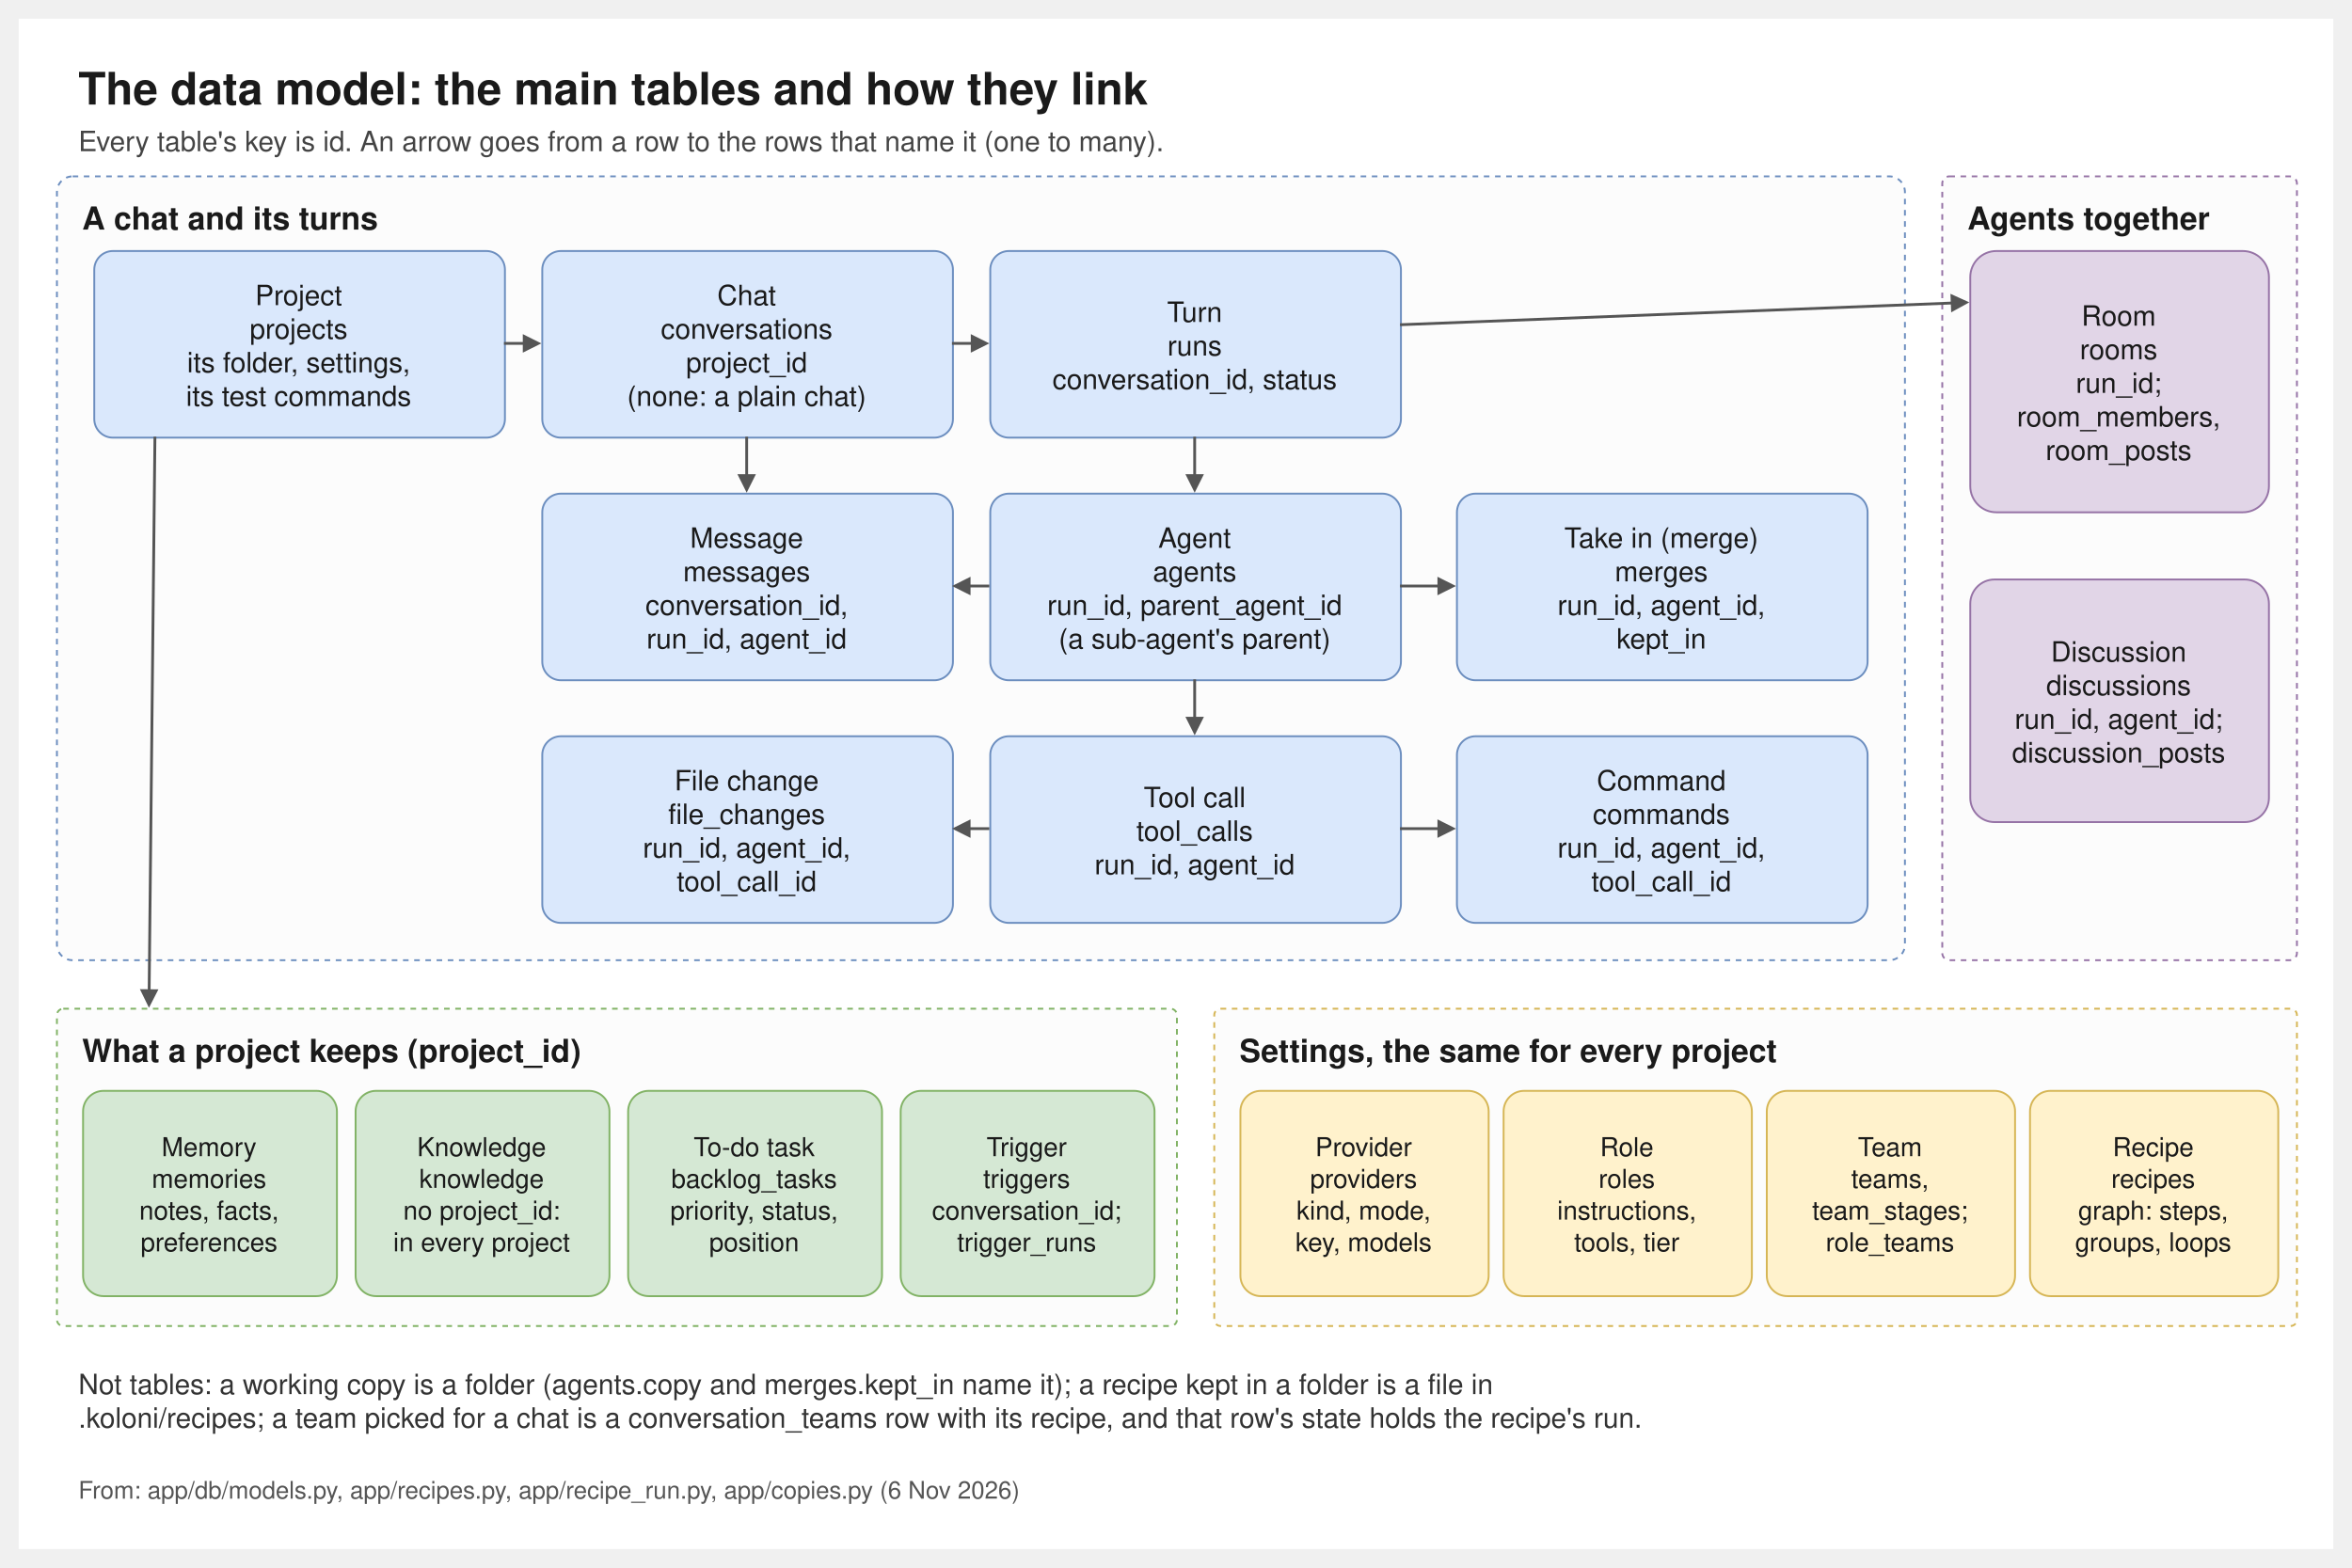
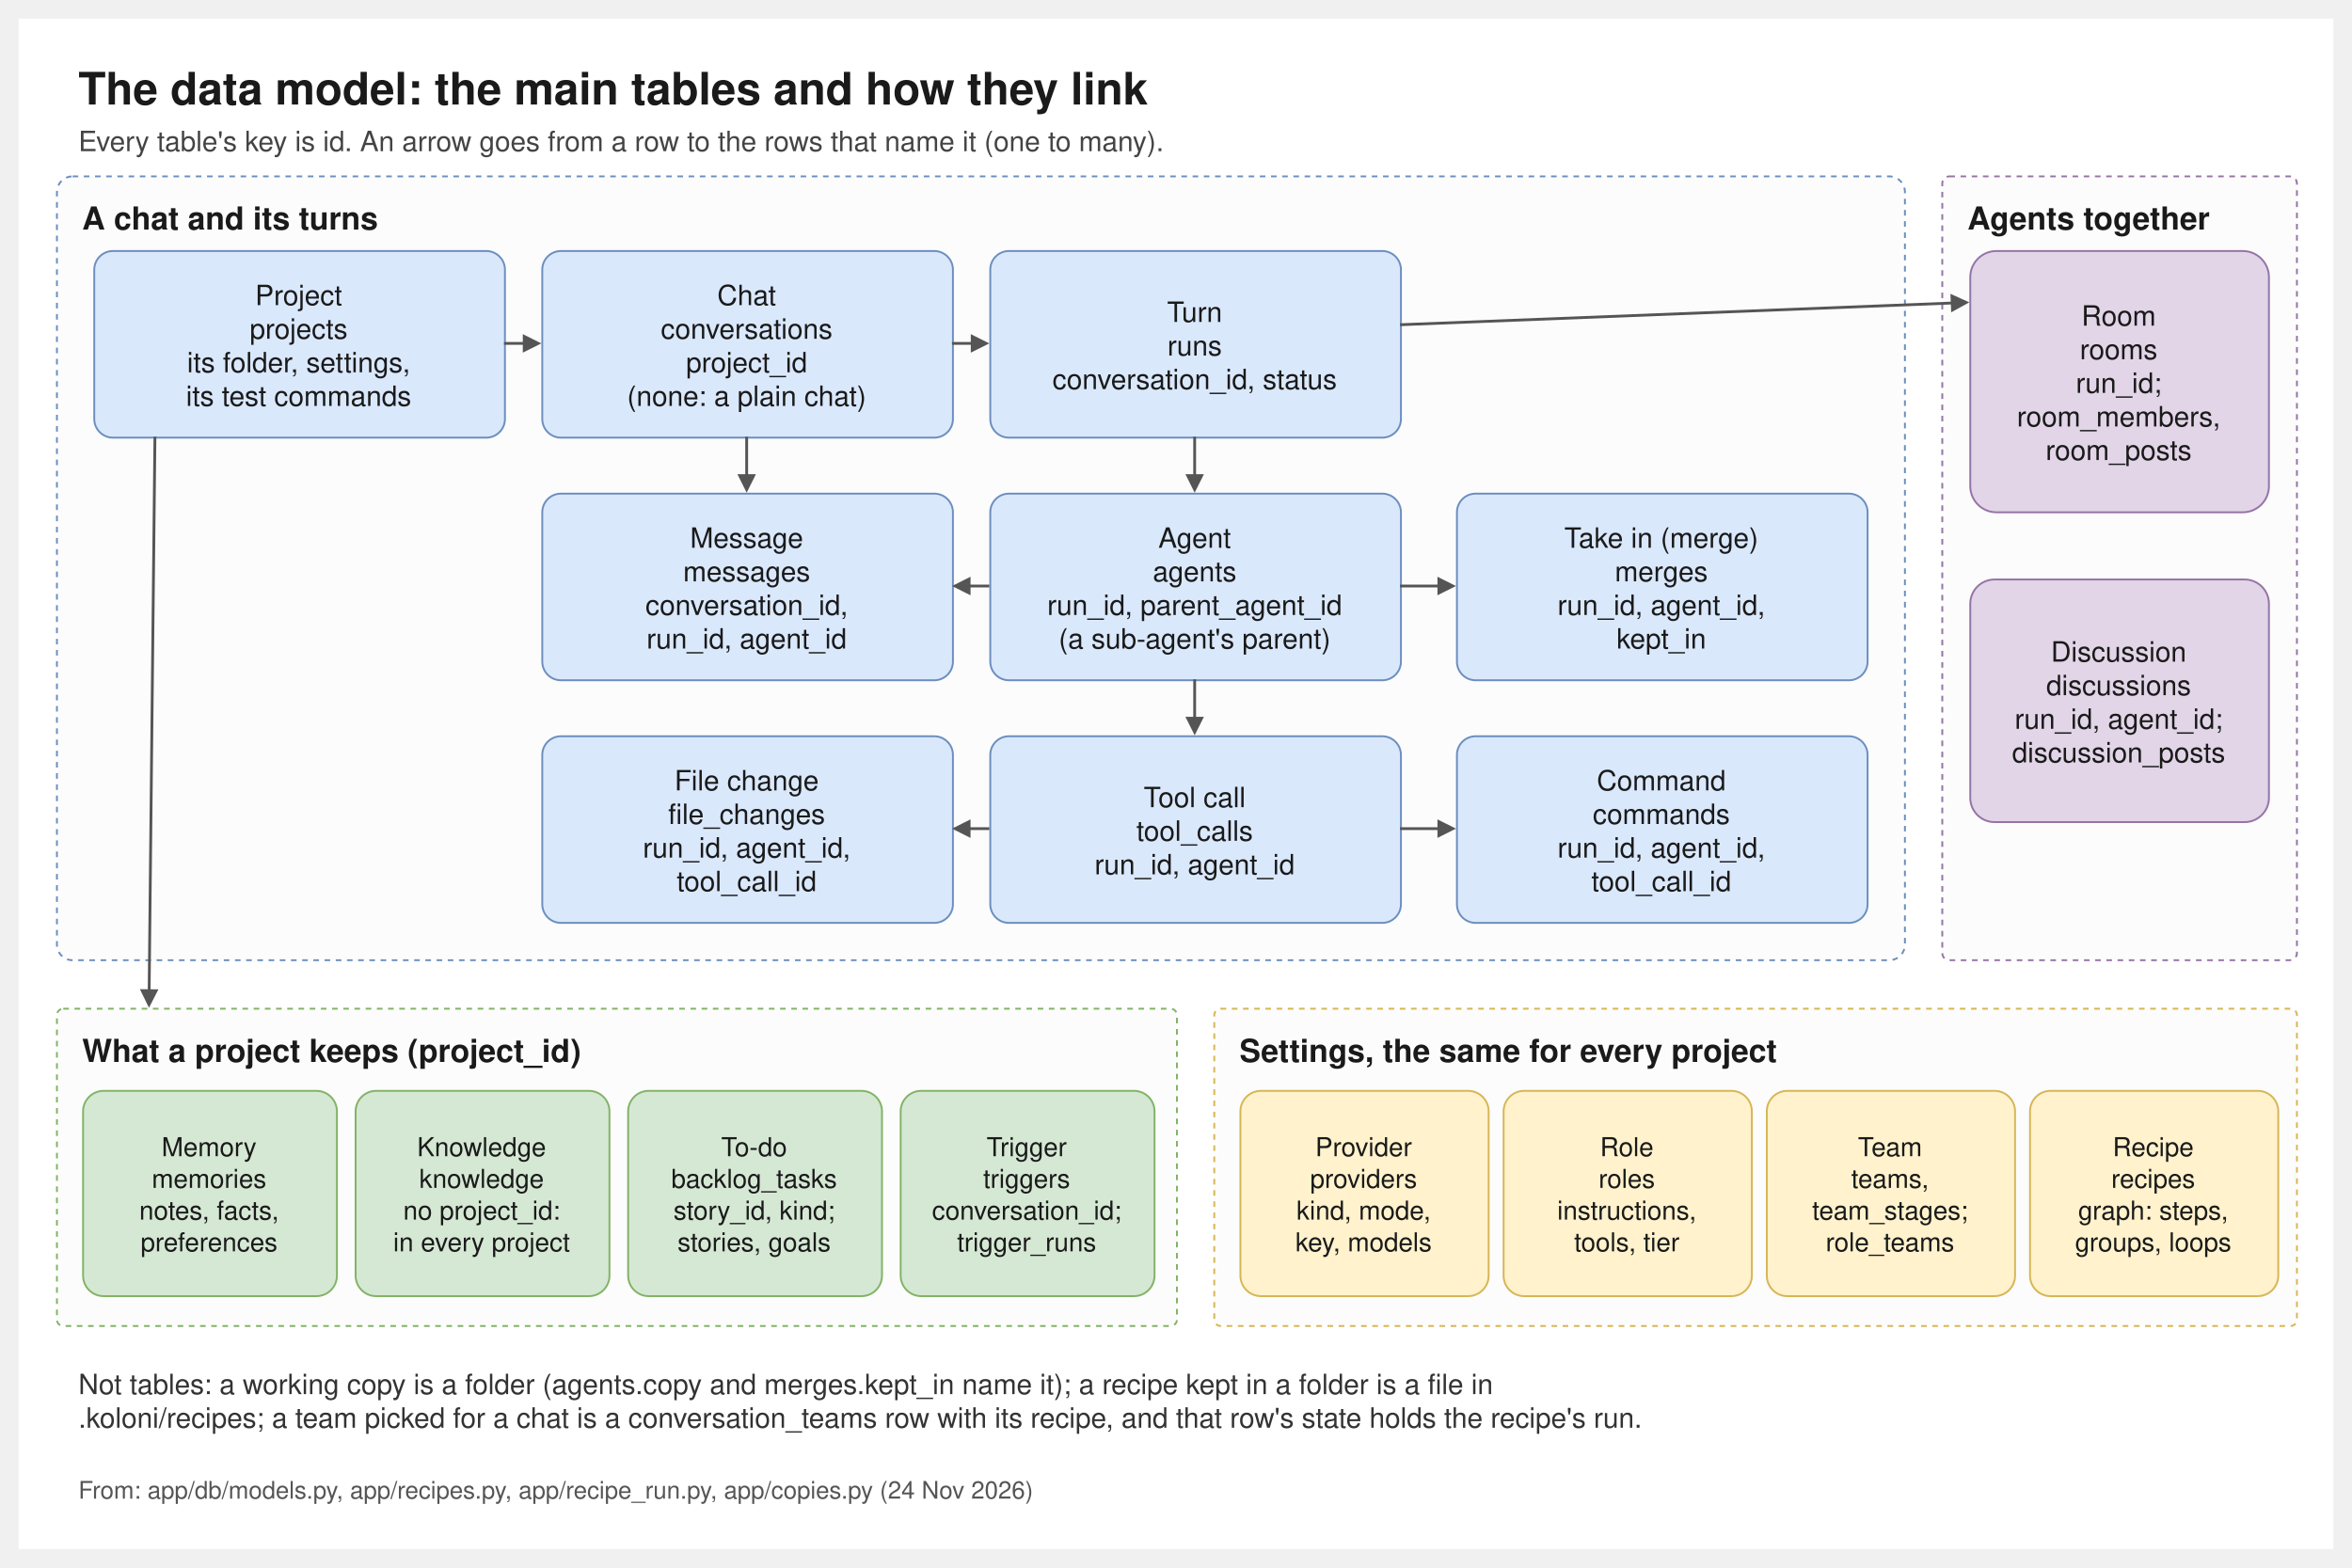
<svg xmlns="http://www.w3.org/2000/svg" style="background: transparent; background-color: transparent;" version="1.1" width="1260px" height="840px" viewBox="0 0 1260 840">
  <defs />
  <g>
    <g data-cell-id="0">
      <g data-cell-id="1">
        <g data-cell-id="backdrop">
          <g>
            <rect x="10" y="10" width="1240" height="820" fill="#ffffff" stroke="none" pointer-events="all" style="fill: light-dark(rgb(255, 255, 255), rgb(18, 18, 18));" />
          </g>
        </g>
        <g data-cell-id="title">
          <g>
            <rect x="40" y="26" width="1180" height="36" fill="none" stroke="none" pointer-events="all" />
          </g>
          <g>
            <g fill="#1a1a1a" font-family="Helvetica" font-weight="bold" text-anchor="start" font-size="24px" style="fill: light-dark(rgb(26, 26, 26), rgb(215, 215, 215));">
              <text x="42" y="56">The data model: the main tables and how they link</text>
            </g>
          </g>
        </g>
        <g data-cell-id="keys">
          <g>
            <rect x="40" y="60" width="1100" height="24" fill="none" stroke="none" pointer-events="all" />
          </g>
          <g>
            <g fill="#444444" font-family="Helvetica" text-anchor="start" font-size="15px" style="fill: light-dark(rgb(68, 68, 68), rgb(179, 179, 179));">
              <text x="42" y="81">Every table's key is id. An arrow goes from a row to the rows that name it (one to many).</text>
            </g>
          </g>
        </g>
        <g data-cell-id="turns">
          <g transform="translate(0.5,0.5)">
            <rect x="30" y="94" width="990" height="420" rx="8.4" ry="8.4" fill="#fcfcfc" stroke="#6c8ebf" stroke-dasharray="3 3" pointer-events="all" style="fill: light-dark(rgb(252, 252, 252), rgb(20, 20, 20)); stroke: light-dark(rgb(108, 142, 191), rgb(92, 121, 163));" />
          </g>
          <g>
            <g fill="#1a1a1a" font-family="Helvetica" font-weight="bold" text-anchor="start" font-size="17px" style="fill: light-dark(rgb(26, 26, 26), rgb(215, 215, 215));">
              <text x="44" y="123">A chat and its turns</text>
            </g>
          </g>
        </g>
        <g data-cell-id="project">
          <g transform="translate(0.5,0.5)">
            <rect x="50" y="134" width="220" height="100" rx="10" ry="10" fill="#dae8fc" stroke="#6c8ebf" pointer-events="all" style="fill: light-dark(rgb(218, 232, 252), rgb(29, 41, 59)); stroke: light-dark(rgb(108, 142, 191), rgb(92, 121, 163));" />
          </g>
          <g>
            <g fill="#1a1a1a" font-family="Helvetica" text-anchor="middle" font-size="15px" style="fill: light-dark(rgb(26, 26, 26), rgb(215, 215, 215));">
              <text x="160" y="163.5">Project</text>
              <text x="160" y="181.5">projects</text>
              <text x="160" y="199.5">its folder, settings,</text>
              <text x="160" y="217.5">its test commands</text>
            </g>
          </g>
        </g>
        <g data-cell-id="chat">
          <g transform="translate(0.5,0.5)">
            <rect x="290" y="134" width="220" height="100" rx="10" ry="10" fill="#dae8fc" stroke="#6c8ebf" pointer-events="all" style="fill: light-dark(rgb(218, 232, 252), rgb(29, 41, 59)); stroke: light-dark(rgb(108, 142, 191), rgb(92, 121, 163));" />
          </g>
          <g>
            <g fill="#1a1a1a" font-family="Helvetica" text-anchor="middle" font-size="15px" style="fill: light-dark(rgb(26, 26, 26), rgb(215, 215, 215));">
              <text x="400" y="163.5">Chat</text>
              <text x="400" y="181.5">conversations</text>
              <text x="400" y="199.5">project_id</text>
              <text x="400" y="217.5">(none: a plain chat)</text>
            </g>
          </g>
        </g>
        <g data-cell-id="run">
          <g transform="translate(0.5,0.5)">
            <rect x="530" y="134" width="220" height="100" rx="10" ry="10" fill="#dae8fc" stroke="#6c8ebf" pointer-events="all" style="fill: light-dark(rgb(218, 232, 252), rgb(29, 41, 59)); stroke: light-dark(rgb(108, 142, 191), rgb(92, 121, 163));" />
          </g>
          <g>
            <g fill="#1a1a1a" font-family="Helvetica" text-anchor="middle" font-size="15px" style="fill: light-dark(rgb(26, 26, 26), rgb(215, 215, 215));">
              <text x="640" y="172.5">Turn</text>
              <text x="640" y="190.5">runs</text>
              <text x="640" y="208.5">conversation_id, status</text>
            </g>
          </g>
        </g>
        <g data-cell-id="message">
          <g transform="translate(0.5,0.5)">
            <rect x="290" y="264" width="220" height="100" rx="10" ry="10" fill="#dae8fc" stroke="#6c8ebf" pointer-events="all" style="fill: light-dark(rgb(218, 232, 252), rgb(29, 41, 59)); stroke: light-dark(rgb(108, 142, 191), rgb(92, 121, 163));" />
          </g>
          <g>
            <g fill="#1a1a1a" font-family="Helvetica" text-anchor="middle" font-size="15px" style="fill: light-dark(rgb(26, 26, 26), rgb(215, 215, 215));">
              <text x="400" y="293.5">Message</text>
              <text x="400" y="311.5">messages</text>
              <text x="400" y="329.5">conversation_id,</text>
              <text x="400" y="347.5">run_id, agent_id</text>
            </g>
          </g>
        </g>
        <g data-cell-id="agent">
          <g transform="translate(0.5,0.5)">
            <rect x="530" y="264" width="220" height="100" rx="10" ry="10" fill="#dae8fc" stroke="#6c8ebf" pointer-events="all" style="fill: light-dark(rgb(218, 232, 252), rgb(29, 41, 59)); stroke: light-dark(rgb(108, 142, 191), rgb(92, 121, 163));" />
          </g>
          <g>
            <g fill="#1a1a1a" font-family="Helvetica" text-anchor="middle" font-size="15px" style="fill: light-dark(rgb(26, 26, 26), rgb(215, 215, 215));">
              <text x="640" y="293.5">Agent</text>
              <text x="640" y="311.5">agents</text>
              <text x="640" y="329.5">run_id, parent_agent_id</text>
              <text x="640" y="347.5">(a sub-agent's parent)</text>
            </g>
          </g>
        </g>
        <g data-cell-id="merge">
          <g transform="translate(0.5,0.5)">
            <rect x="780" y="264" width="220" height="100" rx="10" ry="10" fill="#dae8fc" stroke="#6c8ebf" pointer-events="all" style="fill: light-dark(rgb(218, 232, 252), rgb(29, 41, 59)); stroke: light-dark(rgb(108, 142, 191), rgb(92, 121, 163));" />
          </g>
          <g>
            <g fill="#1a1a1a" font-family="Helvetica" text-anchor="middle" font-size="15px" style="fill: light-dark(rgb(26, 26, 26), rgb(215, 215, 215));">
              <text x="890" y="293.5">Take in (merge)</text>
              <text x="890" y="311.5">merges</text>
              <text x="890" y="329.5">run_id, agent_id,</text>
              <text x="890" y="347.5">kept_in</text>
            </g>
          </g>
        </g>
        <g data-cell-id="file">
          <g transform="translate(0.5,0.5)">
            <rect x="290" y="394" width="220" height="100" rx="10" ry="10" fill="#dae8fc" stroke="#6c8ebf" pointer-events="all" style="fill: light-dark(rgb(218, 232, 252), rgb(29, 41, 59)); stroke: light-dark(rgb(108, 142, 191), rgb(92, 121, 163));" />
          </g>
          <g>
            <g fill="#1a1a1a" font-family="Helvetica" text-anchor="middle" font-size="15px" style="fill: light-dark(rgb(26, 26, 26), rgb(215, 215, 215));">
              <text x="400" y="423.5">File change</text>
              <text x="400" y="441.5">file_changes</text>
              <text x="400" y="459.5">run_id, agent_id,</text>
              <text x="400" y="477.5">tool_call_id</text>
            </g>
          </g>
        </g>
        <g data-cell-id="call">
          <g transform="translate(0.5,0.5)">
            <rect x="530" y="394" width="220" height="100" rx="10" ry="10" fill="#dae8fc" stroke="#6c8ebf" pointer-events="all" style="fill: light-dark(rgb(218, 232, 252), rgb(29, 41, 59)); stroke: light-dark(rgb(108, 142, 191), rgb(92, 121, 163));" />
          </g>
          <g>
            <g fill="#1a1a1a" font-family="Helvetica" text-anchor="middle" font-size="15px" style="fill: light-dark(rgb(26, 26, 26), rgb(215, 215, 215));">
              <text x="640" y="432.5">Tool call</text>
              <text x="640" y="450.5">tool_calls</text>
              <text x="640" y="468.5">run_id, agent_id</text>
            </g>
          </g>
        </g>
        <g data-cell-id="command">
          <g transform="translate(0.5,0.5)">
            <rect x="780" y="394" width="220" height="100" rx="10" ry="10" fill="#dae8fc" stroke="#6c8ebf" pointer-events="all" style="fill: light-dark(rgb(218, 232, 252), rgb(29, 41, 59)); stroke: light-dark(rgb(108, 142, 191), rgb(92, 121, 163));" />
          </g>
          <g>
            <g fill="#1a1a1a" font-family="Helvetica" text-anchor="middle" font-size="15px" style="fill: light-dark(rgb(26, 26, 26), rgb(215, 215, 215));">
              <text x="890" y="423.5">Command</text>
              <text x="890" y="441.5">commands</text>
              <text x="890" y="459.5">run_id, agent_id,</text>
              <text x="890" y="477.5">tool_call_id</text>
            </g>
          </g>
        </g>
        <g data-cell-id="together">
          <g transform="translate(0.5,0.5)">
            <rect x="1040" y="94" width="190" height="420" rx="3.8" ry="3.8" fill="#fcfcfc" stroke="#9673a6" stroke-dasharray="3 3" pointer-events="all" style="fill: light-dark(rgb(252, 252, 252), rgb(20, 20, 20)); stroke: light-dark(rgb(150, 115, 166), rgb(149, 119, 163));" />
          </g>
          <g>
            <g fill="#1a1a1a" font-family="Helvetica" font-weight="bold" text-anchor="start" font-size="17px" style="fill: light-dark(rgb(26, 26, 26), rgb(215, 215, 215));">
              <text x="1054" y="123">Agents together</text>
            </g>
          </g>
        </g>
        <g data-cell-id="room">
          <g transform="translate(0.5,0.5)">
            <rect x="1055" y="134" width="160" height="140" rx="14" ry="14" fill="#e1d5e7" stroke="#9673a6" pointer-events="all" style="fill: light-dark(rgb(225, 213, 231), rgb(57, 47, 63)); stroke: light-dark(rgb(150, 115, 166), rgb(149, 119, 163));" />
          </g>
          <g>
            <g fill="#1a1a1a" font-family="Helvetica" text-anchor="middle" font-size="15px" style="fill: light-dark(rgb(26, 26, 26), rgb(215, 215, 215));">
              <text x="1135" y="174.5">Room</text>
              <text x="1135" y="192.5">rooms</text>
              <text x="1135" y="210.5">run_id;</text>
              <text x="1135" y="228.5">room_members,</text>
              <text x="1135" y="246.5">room_posts</text>
            </g>
          </g>
        </g>
        <g data-cell-id="disc">
          <g transform="translate(0.5,0.5)">
            <rect x="1055" y="310" width="160" height="130" rx="13" ry="13" fill="#e1d5e7" stroke="#9673a6" pointer-events="all" style="fill: light-dark(rgb(225, 213, 231), rgb(57, 47, 63)); stroke: light-dark(rgb(150, 115, 166), rgb(149, 119, 163));" />
          </g>
          <g>
            <g fill="#1a1a1a" font-family="Helvetica" text-anchor="middle" font-size="15px" style="fill: light-dark(rgb(26, 26, 26), rgb(215, 215, 215));">
              <text x="1135" y="354.5">Discussion</text>
              <text x="1135" y="372.5">discussions</text>
              <text x="1135" y="390.5">run_id, agent_id;</text>
              <text x="1135" y="408.5">discussion_posts</text>
            </g>
          </g>
        </g>
        <g data-cell-id="e16">
          <g>
            <path d="M 270 184 L 280.82 184" fill="none" stroke="#555555" stroke-width="1.5" stroke-miterlimit="10" pointer-events="stroke" style="stroke: light-dark(rgb(85, 85, 85), rgb(164, 164, 164));" />
            <path d="M 288.32 184 L 280.82 187.75 L 280.82 180.25 Z" fill="#555555" stroke="#555555" stroke-width="1.5" stroke-miterlimit="10" pointer-events="all" style="fill: light-dark(rgb(85, 85, 85), rgb(164, 164, 164)); stroke: light-dark(rgb(85, 85, 85), rgb(164, 164, 164));" />
          </g>
        </g>
        <g data-cell-id="e17">
          <g>
            <path d="M 510 184 L 520.82 184" fill="none" stroke="#555555" stroke-width="1.5" stroke-miterlimit="10" pointer-events="stroke" style="stroke: light-dark(rgb(85, 85, 85), rgb(164, 164, 164));" />
            <path d="M 528.32 184 L 520.82 187.75 L 520.82 180.25 Z" fill="#555555" stroke="#555555" stroke-width="1.5" stroke-miterlimit="10" pointer-events="all" style="fill: light-dark(rgb(85, 85, 85), rgb(164, 164, 164)); stroke: light-dark(rgb(85, 85, 85), rgb(164, 164, 164));" />
          </g>
        </g>
        <g data-cell-id="e18">
          <g>
            <path d="M 400 234 L 400 254.82" fill="none" stroke="#555555" stroke-width="1.5" stroke-miterlimit="10" pointer-events="stroke" style="stroke: light-dark(rgb(85, 85, 85), rgb(164, 164, 164));" />
            <path d="M 400 262.32 L 396.25 254.82 L 403.75 254.82 Z" fill="#555555" stroke="#555555" stroke-width="1.5" stroke-miterlimit="10" pointer-events="all" style="fill: light-dark(rgb(85, 85, 85), rgb(164, 164, 164)); stroke: light-dark(rgb(85, 85, 85), rgb(164, 164, 164));" />
          </g>
        </g>
        <g data-cell-id="e19">
          <g>
            <path d="M 640 234 L 640 254.82" fill="none" stroke="#555555" stroke-width="1.5" stroke-miterlimit="10" pointer-events="stroke" style="stroke: light-dark(rgb(85, 85, 85), rgb(164, 164, 164));" />
            <path d="M 640 262.32 L 636.25 254.82 L 643.75 254.82 Z" fill="#555555" stroke="#555555" stroke-width="1.5" stroke-miterlimit="10" pointer-events="all" style="fill: light-dark(rgb(85, 85, 85), rgb(164, 164, 164)); stroke: light-dark(rgb(85, 85, 85), rgb(164, 164, 164));" />
          </g>
        </g>
        <g data-cell-id="e20">
          <g>
            <path d="M 530 314 L 519.18 314" fill="none" stroke="#555555" stroke-width="1.5" stroke-miterlimit="10" pointer-events="stroke" style="stroke: light-dark(rgb(85, 85, 85), rgb(164, 164, 164));" />
            <path d="M 511.68 314 L 519.18 310.25 L 519.18 317.75 Z" fill="#555555" stroke="#555555" stroke-width="1.5" stroke-miterlimit="10" pointer-events="all" style="fill: light-dark(rgb(85, 85, 85), rgb(164, 164, 164)); stroke: light-dark(rgb(85, 85, 85), rgb(164, 164, 164));" />
          </g>
        </g>
        <g data-cell-id="e21">
          <g>
            <path d="M 750 314 L 770.82 314" fill="none" stroke="#555555" stroke-width="1.5" stroke-miterlimit="10" pointer-events="stroke" style="stroke: light-dark(rgb(85, 85, 85), rgb(164, 164, 164));" />
            <path d="M 778.32 314 L 770.82 317.75 L 770.82 310.25 Z" fill="#555555" stroke="#555555" stroke-width="1.5" stroke-miterlimit="10" pointer-events="all" style="fill: light-dark(rgb(85, 85, 85), rgb(164, 164, 164)); stroke: light-dark(rgb(85, 85, 85), rgb(164, 164, 164));" />
          </g>
        </g>
        <g data-cell-id="e22">
          <g>
            <path d="M 640 364 L 640 384.82" fill="none" stroke="#555555" stroke-width="1.5" stroke-miterlimit="10" pointer-events="stroke" style="stroke: light-dark(rgb(85, 85, 85), rgb(164, 164, 164));" />
            <path d="M 640 392.32 L 636.25 384.82 L 643.75 384.82 Z" fill="#555555" stroke="#555555" stroke-width="1.5" stroke-miterlimit="10" pointer-events="all" style="fill: light-dark(rgb(85, 85, 85), rgb(164, 164, 164)); stroke: light-dark(rgb(85, 85, 85), rgb(164, 164, 164));" />
          </g>
        </g>
        <g data-cell-id="e23">
          <g>
            <path d="M 530 444 L 519.18 444" fill="none" stroke="#555555" stroke-width="1.5" stroke-miterlimit="10" pointer-events="stroke" style="stroke: light-dark(rgb(85, 85, 85), rgb(164, 164, 164));" />
            <path d="M 511.68 444 L 519.18 440.25 L 519.18 447.75 Z" fill="#555555" stroke="#555555" stroke-width="1.5" stroke-miterlimit="10" pointer-events="all" style="fill: light-dark(rgb(85, 85, 85), rgb(164, 164, 164)); stroke: light-dark(rgb(85, 85, 85), rgb(164, 164, 164));" />
          </g>
        </g>
        <g data-cell-id="e24">
          <g>
            <path d="M 750 444 L 770.82 444" fill="none" stroke="#555555" stroke-width="1.5" stroke-miterlimit="10" pointer-events="stroke" style="stroke: light-dark(rgb(85, 85, 85), rgb(164, 164, 164));" />
            <path d="M 778.32 444 L 770.82 447.75 L 770.82 440.25 Z" fill="#555555" stroke="#555555" stroke-width="1.5" stroke-miterlimit="10" pointer-events="all" style="fill: light-dark(rgb(85, 85, 85), rgb(164, 164, 164)); stroke: light-dark(rgb(85, 85, 85), rgb(164, 164, 164));" />
          </g>
        </g>
        <g data-cell-id="e25">
          <g>
            <path d="M 750 174 L 1045.83 162.36" fill="none" stroke="#555555" stroke-width="1.5" stroke-miterlimit="10" pointer-events="stroke" style="stroke: light-dark(rgb(85, 85, 85), rgb(164, 164, 164));" />
            <path d="M 1053.32 162.07 L 1045.98 166.11 L 1045.68 158.61 Z" fill="#555555" stroke="#555555" stroke-width="1.5" stroke-miterlimit="10" pointer-events="all" style="fill: light-dark(rgb(85, 85, 85), rgb(164, 164, 164)); stroke: light-dark(rgb(85, 85, 85), rgb(164, 164, 164));" />
          </g>
        </g>
        <g data-cell-id="keeps">
          <g transform="translate(0.5,0.5)">
            <rect x="30" y="540" width="600" height="170" rx="3.4" ry="3.4" fill="#fcfcfc" stroke="#82b366" stroke-dasharray="3 3" pointer-events="all" style="fill: light-dark(rgb(252, 252, 252), rgb(20, 20, 20)); stroke: light-dark(rgb(130, 179, 102), rgb(68, 110, 44));" />
          </g>
          <g>
            <g fill="#1a1a1a" font-family="Helvetica" font-weight="bold" text-anchor="start" font-size="17px" style="fill: light-dark(rgb(26, 26, 26), rgb(215, 215, 215));">
              <text x="44" y="569">What a project keeps (project_id)</text>
            </g>
          </g>
        </g>
        <g data-cell-id="memory">
          <g transform="translate(0.5,0.5)">
            <rect x="44" y="584" width="136" height="110" rx="11" ry="11" fill="#d5e8d4" stroke="#82b366" pointer-events="all" style="fill: light-dark(rgb(213, 232, 212), rgb(31, 47, 30)); stroke: light-dark(rgb(130, 179, 102), rgb(68, 110, 44));" />
          </g>
          <g>
            <g fill="#1a1a1a" font-family="Helvetica" text-anchor="middle" font-size="14px" style="fill: light-dark(rgb(26, 26, 26), rgb(215, 215, 215));">
              <text x="112" y="619.5">Memory</text>
              <text x="112" y="636.5">memories</text>
              <text x="112" y="653.5">notes, facts,</text>
              <text x="112" y="670.5">preferences</text>
            </g>
          </g>
        </g>
        <g data-cell-id="knowledge">
          <g transform="translate(0.5,0.5)">
            <rect x="190" y="584" width="136" height="110" rx="11" ry="11" fill="#d5e8d4" stroke="#82b366" pointer-events="all" style="fill: light-dark(rgb(213, 232, 212), rgb(31, 47, 30)); stroke: light-dark(rgb(130, 179, 102), rgb(68, 110, 44));" />
          </g>
          <g>
            <g fill="#1a1a1a" font-family="Helvetica" text-anchor="middle" font-size="14px" style="fill: light-dark(rgb(26, 26, 26), rgb(215, 215, 215));">
              <text x="258" y="619.5">Knowledge</text>
              <text x="258" y="636.5">knowledge</text>
              <text x="258" y="653.5">no project_id:</text>
              <text x="258" y="670.5">in every project</text>
            </g>
          </g>
        </g>
        <g data-cell-id="todo">
          <g transform="translate(0.5,0.5)">
            <rect x="336" y="584" width="136" height="110" rx="11" ry="11" fill="#d5e8d4" stroke="#82b366" pointer-events="all" style="fill: light-dark(rgb(213, 232, 212), rgb(31, 47, 30)); stroke: light-dark(rgb(130, 179, 102), rgb(68, 110, 44));" />
          </g>
          <g>
            <g fill="#1a1a1a" font-family="Helvetica" text-anchor="middle" font-size="14px" style="fill: light-dark(rgb(26, 26, 26), rgb(215, 215, 215));">
-               <text x="404" y="619.5">To-do task</text>
+               <text x="404" y="619.5">To-do</text>
              <text x="404" y="636.5">backlog_tasks</text>
-               <text x="404" y="653.5">priority, status,</text>
-               <text x="404" y="670.5">position</text>
+               <text x="404" y="653.5">story_id, kind;</text>
+               <text x="404" y="670.5">stories, goals</text>
            </g>
          </g>
        </g>
        <g data-cell-id="trigger">
          <g transform="translate(0.5,0.5)">
            <rect x="482" y="584" width="136" height="110" rx="11" ry="11" fill="#d5e8d4" stroke="#82b366" pointer-events="all" style="fill: light-dark(rgb(213, 232, 212), rgb(31, 47, 30)); stroke: light-dark(rgb(130, 179, 102), rgb(68, 110, 44));" />
          </g>
          <g>
            <g fill="#1a1a1a" font-family="Helvetica" text-anchor="middle" font-size="14px" style="fill: light-dark(rgb(26, 26, 26), rgb(215, 215, 215));">
              <text x="550" y="619.5">Trigger</text>
              <text x="550" y="636.5">triggers</text>
              <text x="550" y="653.5">conversation_id;</text>
              <text x="550" y="670.5">trigger_runs</text>
            </g>
          </g>
        </g>
        <g data-cell-id="e31">
          <g>
            <path d="M 83 234 L 79.9 530.82" fill="none" stroke="#555555" stroke-width="1.5" stroke-miterlimit="10" pointer-events="stroke" style="stroke: light-dark(rgb(85, 85, 85), rgb(164, 164, 164));" />
            <path d="M 79.82 538.32 L 76.15 530.78 L 83.65 530.86 Z" fill="#555555" stroke="#555555" stroke-width="1.5" stroke-miterlimit="10" pointer-events="all" style="fill: light-dark(rgb(85, 85, 85), rgb(164, 164, 164)); stroke: light-dark(rgb(85, 85, 85), rgb(164, 164, 164));" />
          </g>
        </g>
        <g data-cell-id="shared">
          <g transform="translate(0.5,0.5)">
            <rect x="650" y="540" width="580" height="170" rx="3.4" ry="3.4" fill="#fcfcfc" stroke="#d6b656" stroke-dasharray="3 3" pointer-events="all" style="fill: light-dark(rgb(252, 252, 252), rgb(20, 20, 20)); stroke: light-dark(rgb(214, 182, 86), rgb(109, 81, 0));" />
          </g>
          <g>
            <g fill="#1a1a1a" font-family="Helvetica" font-weight="bold" text-anchor="start" font-size="17px" style="fill: light-dark(rgb(26, 26, 26), rgb(215, 215, 215));">
              <text x="664" y="569">Settings, the same for every project</text>
            </g>
          </g>
        </g>
        <g data-cell-id="provider">
          <g transform="translate(0.5,0.5)">
            <rect x="664" y="584" width="133" height="110" rx="11" ry="11" fill="#fff2cc" stroke="#d6b656" pointer-events="all" style="fill: light-dark(rgb(255, 242, 204), rgb(40, 29, 0)); stroke: light-dark(rgb(214, 182, 86), rgb(109, 81, 0));" />
          </g>
          <g>
            <g fill="#1a1a1a" font-family="Helvetica" text-anchor="middle" font-size="14px" style="fill: light-dark(rgb(26, 26, 26), rgb(215, 215, 215));">
              <text x="730.5" y="619.5">Provider</text>
              <text x="730.5" y="636.5">providers</text>
              <text x="730.5" y="653.5">kind, mode,</text>
              <text x="730.5" y="670.5">key, models</text>
            </g>
          </g>
        </g>
        <g data-cell-id="role">
          <g transform="translate(0.5,0.5)">
            <rect x="805" y="584" width="133" height="110" rx="11" ry="11" fill="#fff2cc" stroke="#d6b656" pointer-events="all" style="fill: light-dark(rgb(255, 242, 204), rgb(40, 29, 0)); stroke: light-dark(rgb(214, 182, 86), rgb(109, 81, 0));" />
          </g>
          <g>
            <g fill="#1a1a1a" font-family="Helvetica" text-anchor="middle" font-size="14px" style="fill: light-dark(rgb(26, 26, 26), rgb(215, 215, 215));">
              <text x="871.5" y="619.5">Role</text>
              <text x="871.5" y="636.5">roles</text>
              <text x="871.5" y="653.5">instructions,</text>
              <text x="871.5" y="670.5">tools, tier</text>
            </g>
          </g>
        </g>
        <g data-cell-id="team">
          <g transform="translate(0.5,0.5)">
            <rect x="946" y="584" width="133" height="110" rx="11" ry="11" fill="#fff2cc" stroke="#d6b656" pointer-events="all" style="fill: light-dark(rgb(255, 242, 204), rgb(40, 29, 0)); stroke: light-dark(rgb(214, 182, 86), rgb(109, 81, 0));" />
          </g>
          <g>
            <g fill="#1a1a1a" font-family="Helvetica" text-anchor="middle" font-size="14px" style="fill: light-dark(rgb(26, 26, 26), rgb(215, 215, 215));">
              <text x="1012.5" y="619.5">Team</text>
              <text x="1012.5" y="636.5">teams,</text>
              <text x="1012.5" y="653.5">team_stages;</text>
              <text x="1012.5" y="670.5">role_teams</text>
            </g>
          </g>
        </g>
        <g data-cell-id="recipe">
          <g transform="translate(0.5,0.5)">
            <rect x="1087" y="584" width="133" height="110" rx="11" ry="11" fill="#fff2cc" stroke="#d6b656" pointer-events="all" style="fill: light-dark(rgb(255, 242, 204), rgb(40, 29, 0)); stroke: light-dark(rgb(214, 182, 86), rgb(109, 81, 0));" />
          </g>
          <g>
            <g fill="#1a1a1a" font-family="Helvetica" text-anchor="middle" font-size="14px" style="fill: light-dark(rgb(26, 26, 26), rgb(215, 215, 215));">
              <text x="1153.5" y="619.5">Recipe</text>
              <text x="1153.5" y="636.5">recipes</text>
              <text x="1153.5" y="653.5">graph: steps,</text>
              <text x="1153.5" y="670.5">groups, loops</text>
            </g>
          </g>
        </g>
        <g data-cell-id="not">
          <g>
            <rect x="40" y="726" width="1190" height="50" fill="none" stroke="none" pointer-events="all" />
          </g>
          <g>
            <g fill="#333333" font-family="Helvetica" text-anchor="start" font-size="15px" style="fill: light-dark(rgb(51, 51, 51), rgb(193, 193, 193));">
              <text x="42" y="747">Not tables: a working copy is a folder (agents.copy and merges.kept_in name it); a recipe kept in a folder is a file in</text>
              <text x="42" y="765">.koloni/recipes; a team picked for a chat is a conversation_teams row with its recipe, and that row's state holds the recipe's run.</text>
            </g>
          </g>
        </g>
        <g data-cell-id="footer">
          <g>
            <rect x="40" y="784" width="1180" height="40" fill="none" stroke="none" pointer-events="all" />
          </g>
          <g>
            <g fill="#555555" font-family="Helvetica" text-anchor="start" font-size="13px" style="fill: light-dark(rgb(85, 85, 85), rgb(164, 164, 164));">
-               <text x="42" y="803">From: app/db/models.py, app/recipes.py, app/recipe_run.py, app/copies.py (6 Nov 2026)</text>
+               <text x="42" y="803">From: app/db/models.py, app/recipes.py, app/recipe_run.py, app/copies.py (24 Nov 2026)</text>
            </g>
          </g>
        </g>
      </g>
    </g>
  </g>
</svg>
